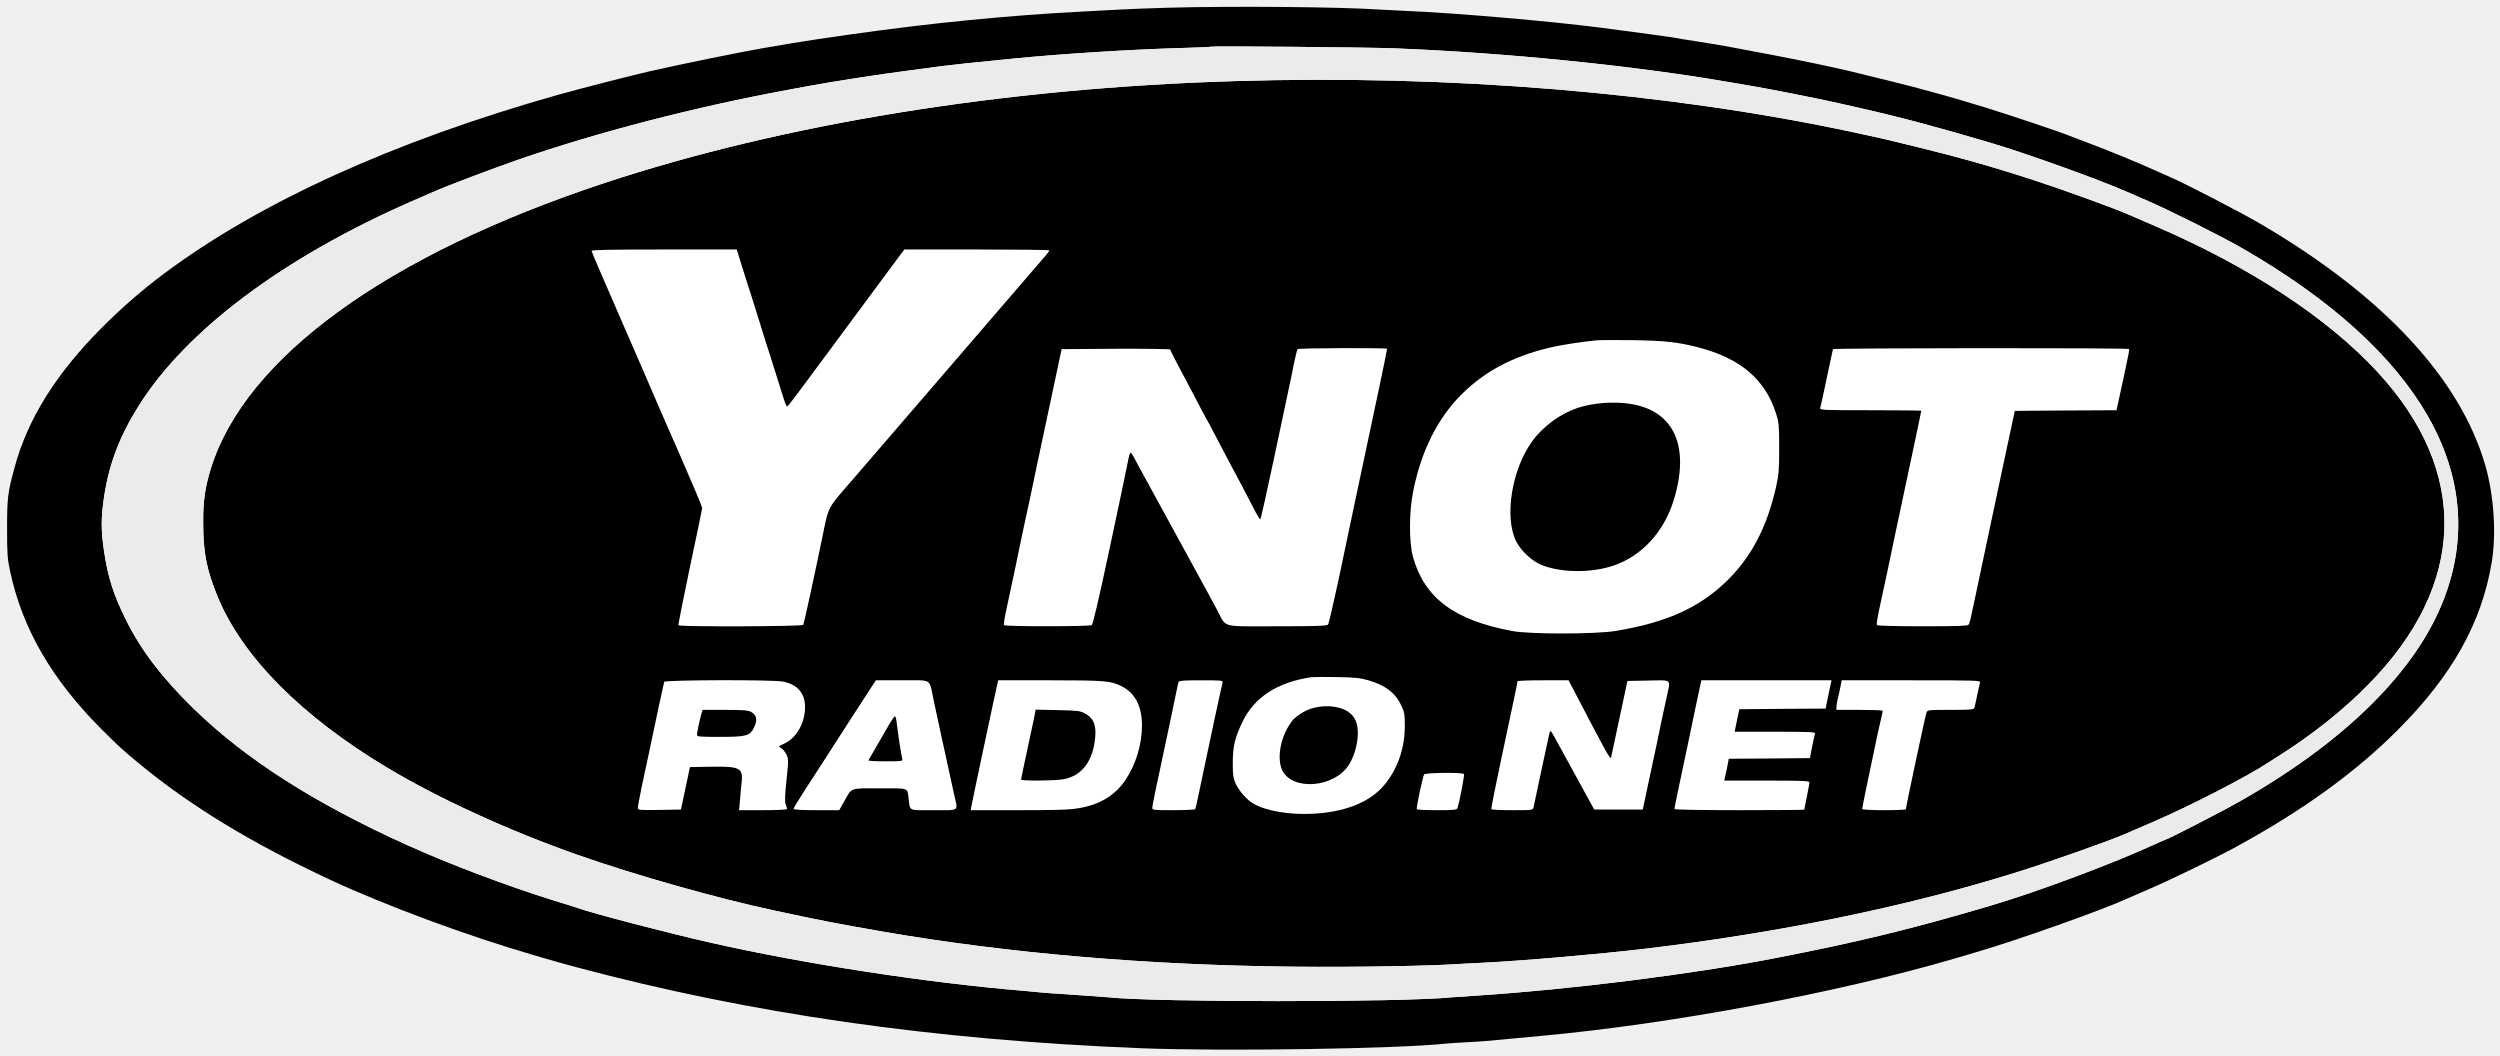
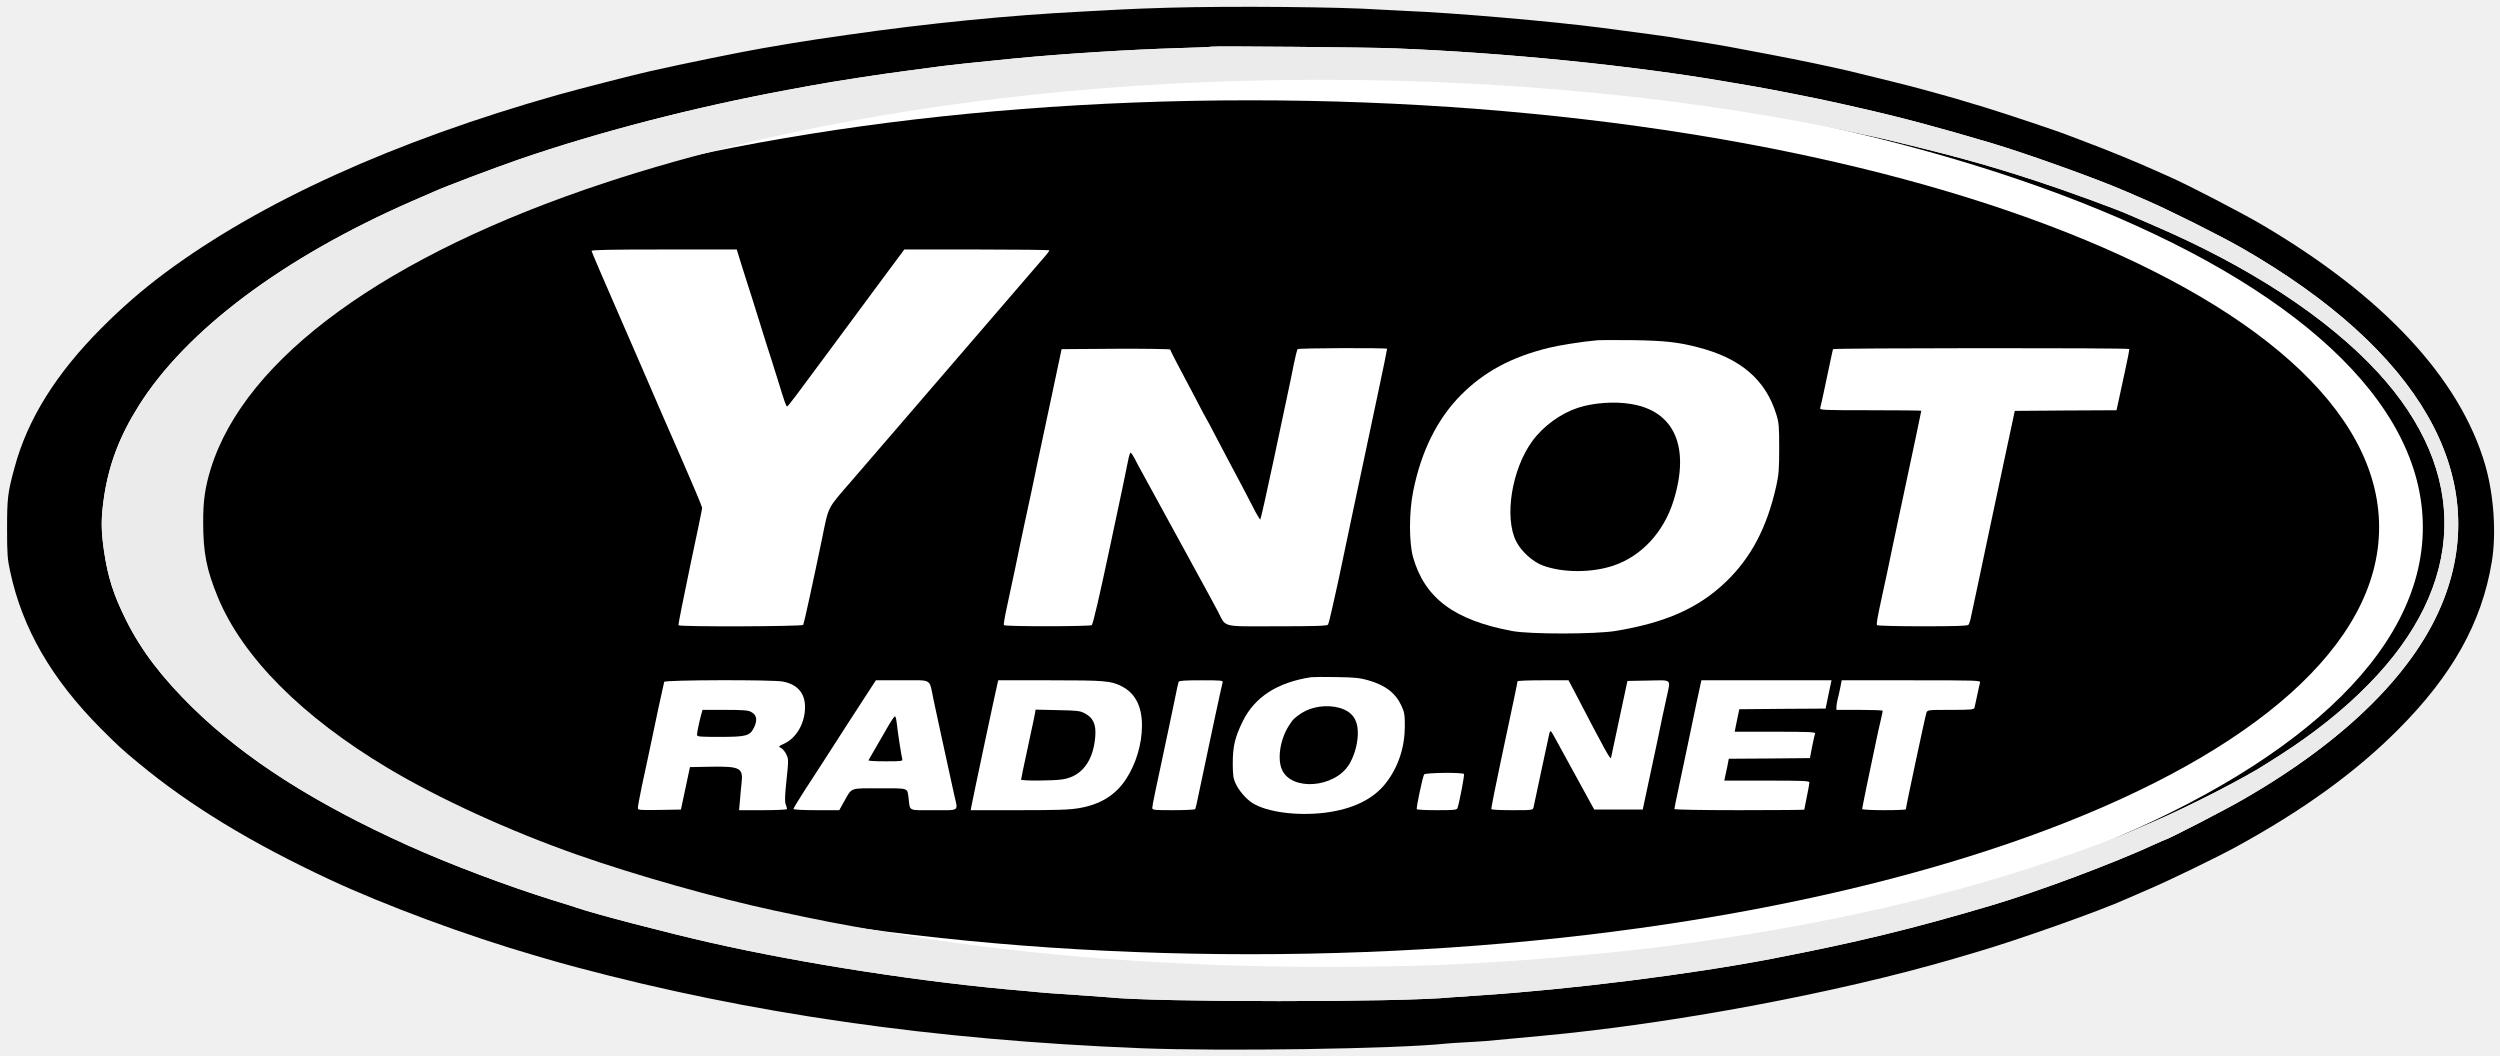
<svg xmlns="http://www.w3.org/2000/svg" width="100%" height="100%" viewBox="0 0 1944 821" version="1.1" xml:space="preserve" style="fill-rule:evenodd;clip-rule:evenodd;stroke-linejoin:round;stroke-miterlimit:2;">
  <g id="ovals">
    <path d="M1675.8,656.4c-31.789,14.713 -91.185,36.994 -127.788,47.796c36.603,-10.802 95.992,-33.098 127.788,-47.796Zm-1123.8,76.5c-32.3,-7.3 -90.605,-22.487 -103,-26.9c12.4,4.4 70.7,19.6 103,26.9Zm1029.5,-592.8c21.7,7 63.8,22.3 74,26.9c1.1,0.499 9.7,4.2 19,8.2c74.3,31.9 134.9,71.5 174.2,114c71.9,77.8 69.3,165.8 -7.3,243.3c-18.9,19.3 -42.3,37.9 -67.4,54c-4.1,2.6 -9.1,5.8 -11,7c-15.9,10.5 -60.6,33.5 -88.5,45.5c-10.4,4.5 -20.3,8.8 -22,9.5c-12.3,5.4 -60.4,22.4 -86,30.3c-84.8,26.4 -182.4,46.4 -286,58.8c-37.2,4.4 -96.2,9.499 -127,11c-8.2,0.4 -16.1,0.799 -17.5,0.9c-21.4,1.6 -81.7,2.7 -129.5,2.2c-113.5,-1.1 -222.5,-10.398 -319.5,-27.2c-38.1,-6.599 -48.1,-8.6 -85,-16.5c-44.5,-9.5 -108,-27.5 -153,-43.3c-53.1,-18.7 -107.2,-43.4 -147.5,-67.5c-66.6,-39.8 -112.8,-86.2 -132.1,-132.8c-8.7,-21.2 -11.4,-34.4 -11.4,-58c-0.1,-16.7 1.4,-27.2 5.9,-41.9c26.7,-86.3 136.7,-166.2 306.1,-222.2c139.6,-46.1 309.9,-73.7 489,-79.2c168.2,-5.2 337.8,8.8 482.5,39.8c20.9,4.5 25,5.4 46,10.6c35.9,8.8 61.9,16.1 94,26.6Z" style="fill-rule:nonzero;" />
+     <ellipse cx="972" cy="410" rx="912" ry="358" style="fill:#ffffff" />
+     <ellipse cx="972" cy="410" rx="878" ry="332" style="fill:#000000" />
    <path d="M908.5,6c49.9,-1.4 135,-0.6 163.5,1.4c3,0.2 12.7,0.7 21.5,1.1c37.2,1.5 112.4,8 151,13c34.1,4.5 50.6,6.7 55.5,7.5c3,0.6 12.7,2.2 21.5,3.5c18.1,2.9 22.7,3.7 55.5,10c24,4.6 44.5,8.9 60.5,12.6c15.2,3.6 52.8,13 56,14c1.7,0.5 8.9,2.5 16,4.4c7.2,2 15.7,4.4 19,5.5c3.3,1 10.1,3 15,4.5c16.3,5 58,18.9 65.5,22c1.9,0.7 8.9,3.4 15.5,5.9c12.5,4.6 39.9,15.9 49.5,20.3c3,1.4 9.1,4.1 13.5,6c13.7,6 55.3,27.6 71,36.8c94.8,55.7 154.4,119.8 174,187.1c6.7,23.2 8.8,53.2 5.1,75.4c-7.8,47.2 -30.7,88.2 -73.1,130.6c-32.9,33 -73.6,62.4 -125.5,90.8c-14.6,8 -51.8,26.1 -68,33c-8.5,3.7 -16.4,7.1 -17.5,7.6c-19.5,8.9 -84.5,32 -117.1,41.5c-4.6,1.4 -12.1,3.6 -16.6,4.9c-91.5,26.8 -219.9,50.8 -321.3,60.1c-5.1,0.4 -14.2,1.3 -43,4c-2.7,0.2 -9.9,0.7 -16,1c-6,0.3 -12.8,0.8 -15,1c-38.3,4.1 -173.5,6.1 -237.5,3.6c-161.8,-6.5 -303.4,-26.8 -439.2,-63.1c-8.4,-2.3 -17.3,-4.7 -19.8,-5.5c-2.5,-0.7 -7.9,-2.3 -12,-3.5c-52.8,-15.3 -116.4,-38.9 -159.5,-59c-61.3,-28.6 -108.9,-57.6 -148.5,-90.4c-13,-10.7 -16.5,-14 -29.5,-27c-38.5,-38.7 -61.1,-77.9 -70.6,-122.2c-2.1,-9.6 -2.4,-13.6 -2.4,-33.4c0,-23.4 0.5,-28 5.7,-47c10.1,-37.9 32.4,-73.6 68.3,-109.5c15.6,-15.6 30.9,-28.9 48,-41.7c74.5,-55.6 178.8,-103 306.5,-139.1c13,-3.7 60,-15.8 70.5,-18.1c28.2,-6.4 71.8,-15.2 88.5,-18.1c4.7,-0.8 15.3,-2.6 23.5,-4c8.3,-1.4 27.4,-4.3 42.5,-6.4c63.4,-9.1 125.6,-15.2 182.5,-18.1c9.9,-0.5 23.4,-1.2 30,-1.6c6.6,-0.4 23.3,-1 37,-1.4Zm-459.5,700c12.395,4.413 70.7,19.6 103,26.9c73.1,16.6 168.6,31.3 244.5,37.6c3.9,0.3 8.6,0.8 10.5,1c1.9,0.3 14.3,1.2 27.5,2c13.2,0.9 25.6,1.8 27.5,2c35.7,3.9 227.9,4 267,0c1.9,-0.2 11.2,-0.8 20.5,-1.4c71.8,-4.7 165.1,-16.4 229,-28.7c65.1,-12.6 107.7,-22.9 169.5,-41.2c0.004,-0.001 0.008,-0.002 0.01,-0.003c0.003,-0.001 0.003,-0.001 0.002,-0.001c36.603,-10.802 95.999,-33.083 127.788,-47.796c4.1,-1.899 7.6,-3.4 7.8,-3.4c1.6,0 46.8,-23.3 60.9,-31.5c80.5,-46.3 134.5,-100.2 155.8,-155.5c37.2,-96.4 -18.7,-193.6 -156.8,-273c-17.3,-9.9 -57.3,-29.9 -75,-37.5c-6,-2.6 -12.8,-5.5 -15,-6.5c-21.7,-9.5 -76.4,-29.2 -104.5,-37.6c-42.1,-12.5 -71.2,-20.3 -104.5,-27.8c-3.8,-0.9 -10.8,-2.5 -15.5,-3.5c-13.8,-3.2 -54.1,-11.1 -65.5,-13c-3.3,-0.5 -12.5,-2.1 -20.5,-3.5c-73.1,-12.6 -172,-22.6 -258.5,-26c-17.7,-0.8 -142,-1.9 -142.5,-1.3c-0.3,0.2 -11.7,0.8 -25.5,1.1c-37.1,1.1 -90.2,4.4 -128,8.1c-36.1,3.6 -45.6,4.6 -56,5.9c-6,0.9 -18.2,2.4 -27,3.6c-20.3,2.6 -58.4,8.5 -74.5,11.5c-4.1,0.8 -12.7,2.4 -19,3.5c-72.2,13.4 -146.5,32.6 -208.8,54.1c-20.4,7.1 -56.698,20.804 -65.7,24.9c-1.1,0.5 -9,3.9 -17.5,7.6c-99.8,43.7 -175.198,100.201 -212.1,158.9c-14.899,23.7 -23.2,45.5 -27,71c-2.4,16.4 -2.4,25.6 0,42.1c3,20.3 7.4,34.1 17.3,53.9c11.7,23.4 27.7,44.4 51.9,68.1c40.6,39.6 94.201,73.898 166.9,106.7c32.8,14.799 77.2,31.6 114.5,43.2c8.3,2.5 16.1,5.001 17.5,5.5Z" />
    <path d="M449,706c-1.4,-0.499 -9.2,-3 -17.5,-5.5c-37.3,-11.6 -81.7,-28.401 -114.5,-43.2c-72.699,-32.802 -126.3,-67.1 -166.9,-106.7c-24.2,-23.7 -40.2,-44.7 -51.9,-68.1c-9.9,-19.8 -14.3,-33.6 -17.3,-53.9c-2.4,-16.5 -2.4,-25.7 0,-42.1c3.8,-25.5 12.101,-47.3 27,-71c36.902,-58.699 112.3,-115.2 212.1,-158.9c8.5,-3.7 16.4,-7.1 17.5,-7.6c9.002,-4.096 45.3,-17.8 65.7,-24.9c62.3,-21.5 136.6,-40.7 208.8,-54.1c6.3,-1.1 14.9,-2.7 19,-3.5c16.1,-3 54.2,-8.9 74.5,-11.5c8.8,-1.2 21,-2.7 27,-3.6c10.4,-1.3 19.9,-2.3 56,-5.9c37.8,-3.7 90.9,-7 128,-8.1c13.8,-0.3 25.2,-0.9 25.5,-1.1c0.5,-0.6 124.8,0.5 142.5,1.3c86.5,3.4 185.4,13.4 258.5,26c8,1.4 17.2,3 20.5,3.5c11.4,1.9 51.7,9.8 65.5,13c4.7,1 11.7,2.6 15.5,3.5c33.3,7.5 62.4,15.3 104.5,27.8c28.1,8.4 82.8,28.1 104.5,37.6c2.2,1 9,3.9 15,6.5c17.7,7.6 57.7,27.6 75,37.5c138.1,79.4 194,176.6 156.8,273c-21.3,55.3 -75.3,109.2 -155.8,155.5c-14.1,8.2 -59.3,31.5 -60.9,31.5c-0.2,0 -3.699,1.501 -7.8,3.4c-31.796,14.698 -91.185,36.994 -127.788,47.796l-0.012,0.004c-61.8,18.3 -104.4,28.6 -169.5,41.2c-63.9,12.3 -157.2,24 -229,28.7c-9.3,0.6 -18.6,1.2 -20.5,1.4c-39.1,4 -231.3,3.9 -267,0c-1.9,-0.2 -14.3,-1.1 -27.5,-2c-13.2,-0.8 -25.593,-1.749 -27.5,-2c-1.894,-0.249 -6.6,-0.7 -10.5,-1c-75.9,-6.3 -171.4,-21 -244.5,-37.6c-32.3,-7.3 -90.6,-22.5 -103,-26.9Zm557.5,45.7c47.8,0.5 108.1,-0.6 129.5,-2.2c1.4,-0.102 9.3,-0.5 17.5,-0.9c30.8,-1.501 89.8,-6.6 127,-11c103.6,-12.4 201.2,-32.4 286,-58.8c25.6,-7.9 73.7,-24.9 86,-30.3c1.7,-0.7 11.6,-5 22,-9.5c27.9,-12 72.6,-35 88.5,-45.5c1.9,-1.2 6.9,-4.4 11,-7c25.1,-16.1 48.5,-34.7 67.4,-54c76.6,-77.5 79.2,-165.5 7.3,-243.3c-39.3,-42.5 -99.9,-82.1 -174.2,-114c-9.3,-4 -17.899,-7.701 -19,-8.2c-10.193,-4.615 -52.3,-19.9 -74,-26.9c-32.1,-10.5 -58.1,-17.8 -94,-26.6c-21,-5.2 -25.1,-6.1 -46,-10.6c-144.7,-31 -314.3,-45 -482.5,-39.8c-179.1,5.5 -349.4,33.1 -489,79.2c-169.4,56 -279.4,135.9 -306.1,222.2c-4.5,14.7 -6,25.2 -5.9,41.9c0,23.6 2.7,36.8 11.4,58c19.3,46.6 65.5,93 132.1,132.8c40.3,24.1 94.4,48.8 147.5,67.5c45,15.8 108.5,33.8 153,43.3c36.9,7.9 46.9,9.901 85,16.5c97,16.802 206,26.1 319.5,27.2Z" style="fill:#ebebeb;" />
  </g>
  <g id="ynot">
    <path id="Y" d="M460,195.1c0,0.6 10,23.9 22.2,51.8c12.1,27.8 24,55.1 26.3,60.6c2.4,5.5 11.7,27.1 20.9,47.9c9.1,20.8 16.6,38.6 16.6,39.5c0,0.9 -4.3,21.6 -9.5,46c-5.1,24.5 -9.2,44.8 -8.9,45.3c0.8,1.3 96.2,1 97,-0.3c0.6,-1.1 7.7,-33.6 14.5,-66.4c5.5,-26.8 3.6,-23.1 23.7,-46.3c9.8,-11.4 27.5,-31.9 39.3,-45.6c42.4,-49.3 106,-123.1 111.1,-129c1.5,-1.7 2.7,-3.4 2.8,-3.9c0,-0.4 -25.4,-0.7 -56.4,-0.7l-56.4,0l-12.8,17.2c-16.2,21.9 -32.3,43.6 -45,60.8c-27.4,37.1 -32.6,44 -33.3,44c-0.8,0 -1.6,-2.1 -7.1,-20c-2.3,-7.4 -4.8,-15.3 -5.5,-17.5c-0.8,-2.2 -4.8,-15 -9,-28.5c-4.2,-13.5 -8.2,-26.3 -9,-28.5c-0.7,-2.2 -3,-9.3 -5,-15.8l-3.6,-11.7l-56.5,0c-40.9,0 -56.4,0.3 -56.4,1.1Z" style="fill:#fff;fill-rule:nonzero;" />
    <path id="N" d="M1009,271.5c-0.4,0.5 -1.7,5.7 -2.9,11.5c-1.1,5.8 -2.9,14.5 -4,19.5c-1.1,4.9 -6.3,29.8 -11.7,55.2c-5.4,25.5 -10.1,46.3 -10.4,46.3c-0.3,0 -1.9,-2.6 -3.6,-5.7c-1.6,-3.2 -6.3,-12.1 -10.3,-19.8c-4.1,-7.7 -8.6,-16.3 -10.1,-19c-1.5,-2.8 -6,-11.3 -10,-19c-4,-7.7 -7.6,-14.5 -8,-15c-0.4,-0.6 -4.5,-8.2 -9,-17c-4.6,-8.8 -10.8,-20.5 -13.7,-25.9c-2.9,-5.5 -5.3,-10.3 -5.3,-10.8c0,-0.4 -19,-0.7 -42.2,-0.6l-42.3,0.3l-7.2,34c-10.9,51.1 -14.3,67.1 -16.3,77c-1.1,4.9 -3.5,16.4 -5.5,25.5c-1.9,9.1 -5.1,23.9 -6.9,33c-1.9,9.1 -4.9,22.7 -6.5,30.4c-1.7,7.6 -2.8,14.3 -2.5,14.7c0.7,1.2 66.5,1.1 68.3,0c1,-0.6 5.8,-21.3 14.3,-61.3c7.1,-33.2 13.4,-63.1 14,-66.6c0.6,-3.4 1.5,-6.2 1.9,-6.2c0.5,0 1.8,1.9 3,4.2c1.2,2.4 4.5,8.6 7.4,13.8c2.9,5.2 10.8,19.6 17.5,32c6.8,12.4 13.3,24.3 14.5,26.5c1.2,2.2 5.2,9.6 9,16.5c3.7,6.9 7.9,14.5 9.3,17c1.3,2.5 4.5,8.3 7,13c7.1,13.4 1.7,12 46.2,12c29.8,0 39,-0.3 39.7,-1.3c0.5,-0.6 4,-15.6 7.8,-33.2c8.2,-39.1 10.1,-48 12,-57c0.8,-3.9 2.4,-11.1 3.4,-16c6.4,-30.2 9.8,-46.5 16,-75.5c3.8,-17.9 6.8,-32.6 6.7,-32.8c-0.9,-0.8 -68.9,-0.6 -69.6,0.3Z" style="fill:#fff;fill-rule:nonzero;" />
    <path id="O" d="M1242,264.6c-11.4,1 -29.4,3.8 -38.2,6c-28.6,7.1 -49.7,18.5 -67.4,36.2c-18.6,18.6 -31.3,44 -37.5,75.2c-3.3,16.2 -3.3,39.9 -0.1,51.3c9.1,31.9 32.1,49 77.2,57.4c14.1,2.6 64.9,2.5 80.5,-0.1c38.9,-6.5 64.1,-17.7 85.4,-38c19.7,-18.9 32.1,-42.3 39.3,-74.6c2,-9 2.3,-13.2 2.3,-29.5c0,-17.1 -0.2,-19.7 -2.3,-26.5c-8.4,-26.9 -27.8,-43.4 -60.7,-51.9c-15.7,-4.1 -26.3,-5.2 -50.5,-5.6c-12.9,-0.1 -25.5,-0.1 -28,0.1Zm26,49.5c34.1,5.4 46.4,33.4 33.3,75.4c-7.7,24.5 -25,43.1 -46.9,50.4c-16.9,5.6 -39.3,5.6 -54.8,-0.2c-7.7,-2.8 -16.8,-11.1 -20.6,-18.7c-9.5,-18.8 -3.4,-56.3 12.6,-78.1c8.5,-11.6 22,-21.4 35.4,-25.8c11.9,-3.9 28.3,-5.1 41,-3Z" style="fill:#fff;fill-rule:nonzero;" />
    <path id="T" d="M1425.4,271.5c-0.4,1 -0.8,3.2 -6.5,30c-1.6,7.7 -3.2,14.8 -3.5,15.7c-0.5,1.7 1.6,1.8 39,1.8c21.8,0 39.6,0.2 39.6,0.4c0,0.4 -3.4,16.7 -21.7,102.6c-1.9,9.1 -4.1,19.4 -4.8,23c-0.8,3.6 -2.6,11.9 -4,18.5c-3.9,18 -4.5,21.6 -3.9,22.6c0.3,0.5 15.9,0.9 35.3,0.9c26.7,0 35.1,-0.3 35.8,-1.2c0.6,-0.7 1.6,-4 2.2,-7.3c0.7,-3.3 2.2,-10.1 3.2,-15c1.1,-5 2.6,-12.2 3.4,-16c2.8,-13.2 6.5,-31 7.5,-35.5c0.5,-2.5 5.2,-24.3 10.3,-48.5l9.4,-44l39.5,-0.3l39.6,-0.2l1.6,-7.3c0.8,-3.9 3.1,-14.6 5.1,-23.6c2,-9 3.4,-16.5 3.2,-16.7c-0.9,-1 -230,-0.8 -230.3,0.1Z" style="fill:#fff;fill-rule:nonzero;" />
  </g>
  <g id="radio-dot-net">
    <path id="R2" d="M516.5,530.2c-0.4,1.1 -6.6,29.9 -12.5,58.3c-1.1,4.9 -3.3,15.4 -5,23.3c-1.6,7.9 -3,15.2 -3,16.3c0,1.9 0.7,1.9 16.7,1.7l16.8,-0.3l7,-33l16.2,-0.3c23,-0.4 25.4,0.9 23.9,13.1c-0.3,2.9 -0.9,8.7 -1.2,13l-0.7,7.7l18.7,0c10.9,0 18.6,-0.4 18.6,-0.9c0,-0.5 -0.5,-2.2 -1.1,-3.8c-0.7,-2 -0.6,-7 0.7,-18.8c1.6,-15.3 1.6,-16.2 -0.1,-19.8c-1,-2.1 -2.8,-4.3 -4.1,-5c-2.3,-1.2 -2.3,-1.3 2.7,-3.6c9.4,-4.5 15.9,-16 15.9,-28.3c0,-10.8 -6,-17.7 -17.2,-19.8c-8,-1.6 -91.8,-1.3 -92.3,0.2Zm67.4,23.3c4.5,2.3 5.3,6.2 2.5,12.1c-3.2,6.6 -5.9,7.4 -26.3,7.4c-16.6,0 -18.1,-0.1 -18.1,-1.8c0.1,-1.9 1.4,-8.5 3.1,-15l1.2,-4.2l17.4,0c13.3,0 18.1,0.3 20.2,1.5Z" style="fill:#fff;fill-rule:nonzero;" />
    <path id="A2" d="M677.7,534.2c-5.1,7.7 -33.1,51.1 -38.5,59.6c-2.6,4 -8.6,13.3 -13.5,20.8c-4.8,7.4 -8.7,13.9 -8.7,14.4c0,0.6 6.8,1 17.8,1l17.8,0l3.8,-6.8c6.3,-11.1 4,-10.2 27.6,-10.2c23.1,0 21.4,-0.6 22.5,7.6c1.3,10.5 -0.9,9.4 19.5,9.4c20.7,0 19,1.3 16,-11.9c-1,-4.7 -3,-13.8 -4.4,-20.1c-1.4,-6.3 -4,-18.7 -6,-27.5c-1.9,-8.8 -4.4,-20.7 -5.7,-26.5c-3.5,-16.8 -0.5,-15 -24.3,-15l-20.5,0l-3.4,5.2Zm19.6,28c0.8,7.5 3.7,26 4.3,28c0.5,1.7 -0.6,1.8 -13.1,1.8c-7.5,0 -13.4,-0.3 -13.2,-0.8c1,-1.7 12.3,-21.3 15.9,-27.5c2.1,-3.7 4.3,-6.7 4.7,-6.7c0.5,0 1.1,2.4 1.4,5.2Z" style="fill:#fff;fill-rule:nonzero;" />
    <path id="D2" d="M775.7,531.2c-1,3.8 -19.5,91 -20.4,96.1l-0.5,2.7l37.4,0c30,0 39.3,-0.3 46.9,-1.6c16.4,-2.8 28.1,-10 36.2,-22.1c8,-12 12.7,-27.6 12.7,-42.2c0,-14.9 -5.3,-25.2 -15.9,-30.5c-8.3,-4.2 -13.1,-4.6 -55.5,-4.6l-40.4,0l-0.5,2.2Zm68,23.6c6.3,3.3 8.7,8.5 8,17.6c-1.4,19.2 -10.4,31.2 -25.2,33.6c-7,1.2 -32.5,1.3 -32.5,0.2c0,-0.6 1,-5.4 7.6,-36.2c1.4,-6.3 2.8,-13 3.1,-14.8l0.6,-3.4l17.1,0.4c15.5,0.3 17.5,0.5 21.3,2.6Z" style="fill:#fff;fill-rule:nonzero;" />
    <path id="I2" d="M916.5,530.2c-0.3,0.7 -1.4,5.6 -2.4,10.8c-1.1,5.2 -3.3,15.8 -4.9,23.5c-11,51.3 -13.2,62.1 -13.2,63.7c0,1.7 1.3,1.8 16.4,1.8c9.1,0 16.7,-0.4 17,-0.8c0.3,-0.5 1.4,-5.1 2.4,-10.3c9.3,-44.4 17.8,-84.1 18.9,-88.2c0.4,-1.6 -0.9,-1.7 -16.7,-1.7c-12.7,0 -17.2,0.3 -17.5,1.2Z" style="fill:#fff;fill-rule:nonzero;" />
    <path id="O2" d="M1019.5,526.6c-26.2,4 -43.9,15.4 -53.2,34.4c-6,12.3 -7.7,19.4 -7.7,32.5c0,9 0.4,11.9 2.2,15.7c2.4,5.4 8.2,12.2 13.2,15.3c11.2,7 34.4,10.1 56,7.5c21.9,-2.7 38.1,-10.6 47.9,-23.4c9.4,-12.2 14.4,-27.4 14.5,-43.6c0,-9.2 -0.3,-11.2 -2.6,-16.1c-4.5,-9.9 -12.5,-16.1 -25.8,-19.9c-6.1,-1.8 -10.7,-2.3 -24.5,-2.5c-9.3,-0.2 -18.3,-0.1 -20,0.1Zm22.3,23.9c10.6,3.2 14.9,10.2 13.9,22.8c-0.6,7.6 -3.1,15.3 -6.6,21.1c-11.3,18.3 -44.6,20.9 -52.2,4.2c-3.8,-8.4 -1.5,-23.5 5.2,-34.1c3.3,-5.2 4.2,-6.1 10,-10c8,-5.2 20,-6.8 29.7,-4Z" style="fill:#fff;fill-rule:nonzero;" />
    <path id="dot" d="M1107.4,602.2c-1.1,1.7 -6.3,26.2 -5.7,27c0.2,0.5 7.3,0.8 15.8,0.8c13.8,0 15.4,-0.2 15.9,-1.8c1.6,-5 5.5,-25.6 5,-26.3c-0.8,-1.4 -30.1,-1.1 -31,0.3Z" style="fill:#fff;fill-rule:nonzero;" />
    <path id="N2" d="M1180,529.8c0,0.9 -3,15.3 -12.9,61.7c-4.3,20.3 -7.7,37.3 -7.4,37.7c0.2,0.5 7.6,0.8 16.3,0.8c15.7,0 16,0 16.5,-2.3c0.3,-1.2 3,-13.9 6,-28.2c3.1,-14.3 5.8,-27.3 6.2,-28.8c0.3,-1.6 0.9,-2.5 1.3,-2c0.9,0.9 0.4,0 17.5,31.3c7.1,12.9 13.6,24.8 14.5,26.5l1.7,3l37.7,0l4.8,-22.5c2.6,-12.4 5.5,-25.7 6.3,-29.5c2.8,-13.7 5.4,-26.1 7.5,-35.4c3.1,-14.6 4.6,-13.2 -14.2,-12.9l-16.3,0.3l-6.2,29c-3.4,15.9 -6.3,29.7 -6.5,30.5c-0.5,2.2 -3.3,-2.9 -29.3,-52.8l-3.8,-7.2l-19.9,0c-10.9,0 -19.8,0.3 -19.8,0.8Z" style="fill:#fff;fill-rule:nonzero;" />
    <path id="E2" d="M1322.5,531.2c-0.3,1.3 -1.9,8.8 -3.6,16.8c-4.4,21.1 -9.2,44.2 -13.3,63.3c-2,9.3 -3.6,17.3 -3.6,17.8c0,0.5 20.9,0.9 50.5,0.9c27.8,0 50.5,-0.2 50.5,-0.4c0,-0.2 0.9,-4.8 2,-10.1c1.1,-5.3 2,-10.3 2,-11.1c0,-1.2 -5.5,-1.4 -33.1,-1.4l-33.1,0l0.5,-2.3c0.3,-1.2 1.1,-5 1.8,-8.4l1.2,-6.3l31.5,-0.2l31.6,-0.3l1.7,-8.9c1,-4.9 2,-9.5 2.3,-10.2c0.4,-1.2 -4.8,-1.4 -31,-1.4l-31.5,0l0.7,-3.6c0.4,-2 1.2,-5.9 1.8,-8.8l1.1,-5.1l33.6,-0.3l33.5,-0.2l1.8,-8.8c1,-4.8 2.1,-9.7 2.3,-11l0.5,-2.2l-101.2,0l-0.5,2.2Z" style="fill:#fff;fill-rule:nonzero;" />
    <path id="T2" d="M1431,534.7c-0.6,3.2 -1.6,7.4 -2.1,9.3c-0.5,1.9 -0.9,4.5 -0.9,5.7l0,2.3l18,0c9.9,0 18,0.3 18,0.7c0,0.5 -0.7,3.7 -1.5,7.2c-0.9,3.5 -2.9,12.7 -4.5,20.5c-1.6,7.7 -4.5,21.7 -6.5,31c-1.9,9.3 -3.5,17.3 -3.5,17.7c0,0.5 7.7,0.9 17,0.9c9.4,0 17,-0.3 17,-0.7c0,-1.8 15.2,-73.1 16,-75.1c0.9,-2.2 1.2,-2.2 18.9,-2.2c16.3,0 18,-0.2 18.5,-1.8c0.2,-0.9 1.2,-5.3 2.1,-9.7c0.9,-4.4 1.9,-8.8 2.2,-9.8c0.4,-1.6 -2.6,-1.7 -53.6,-1.7l-54,0l-1.1,5.7Z" style="fill:#fff;fill-rule:nonzero;" />
  </g>
</svg>
